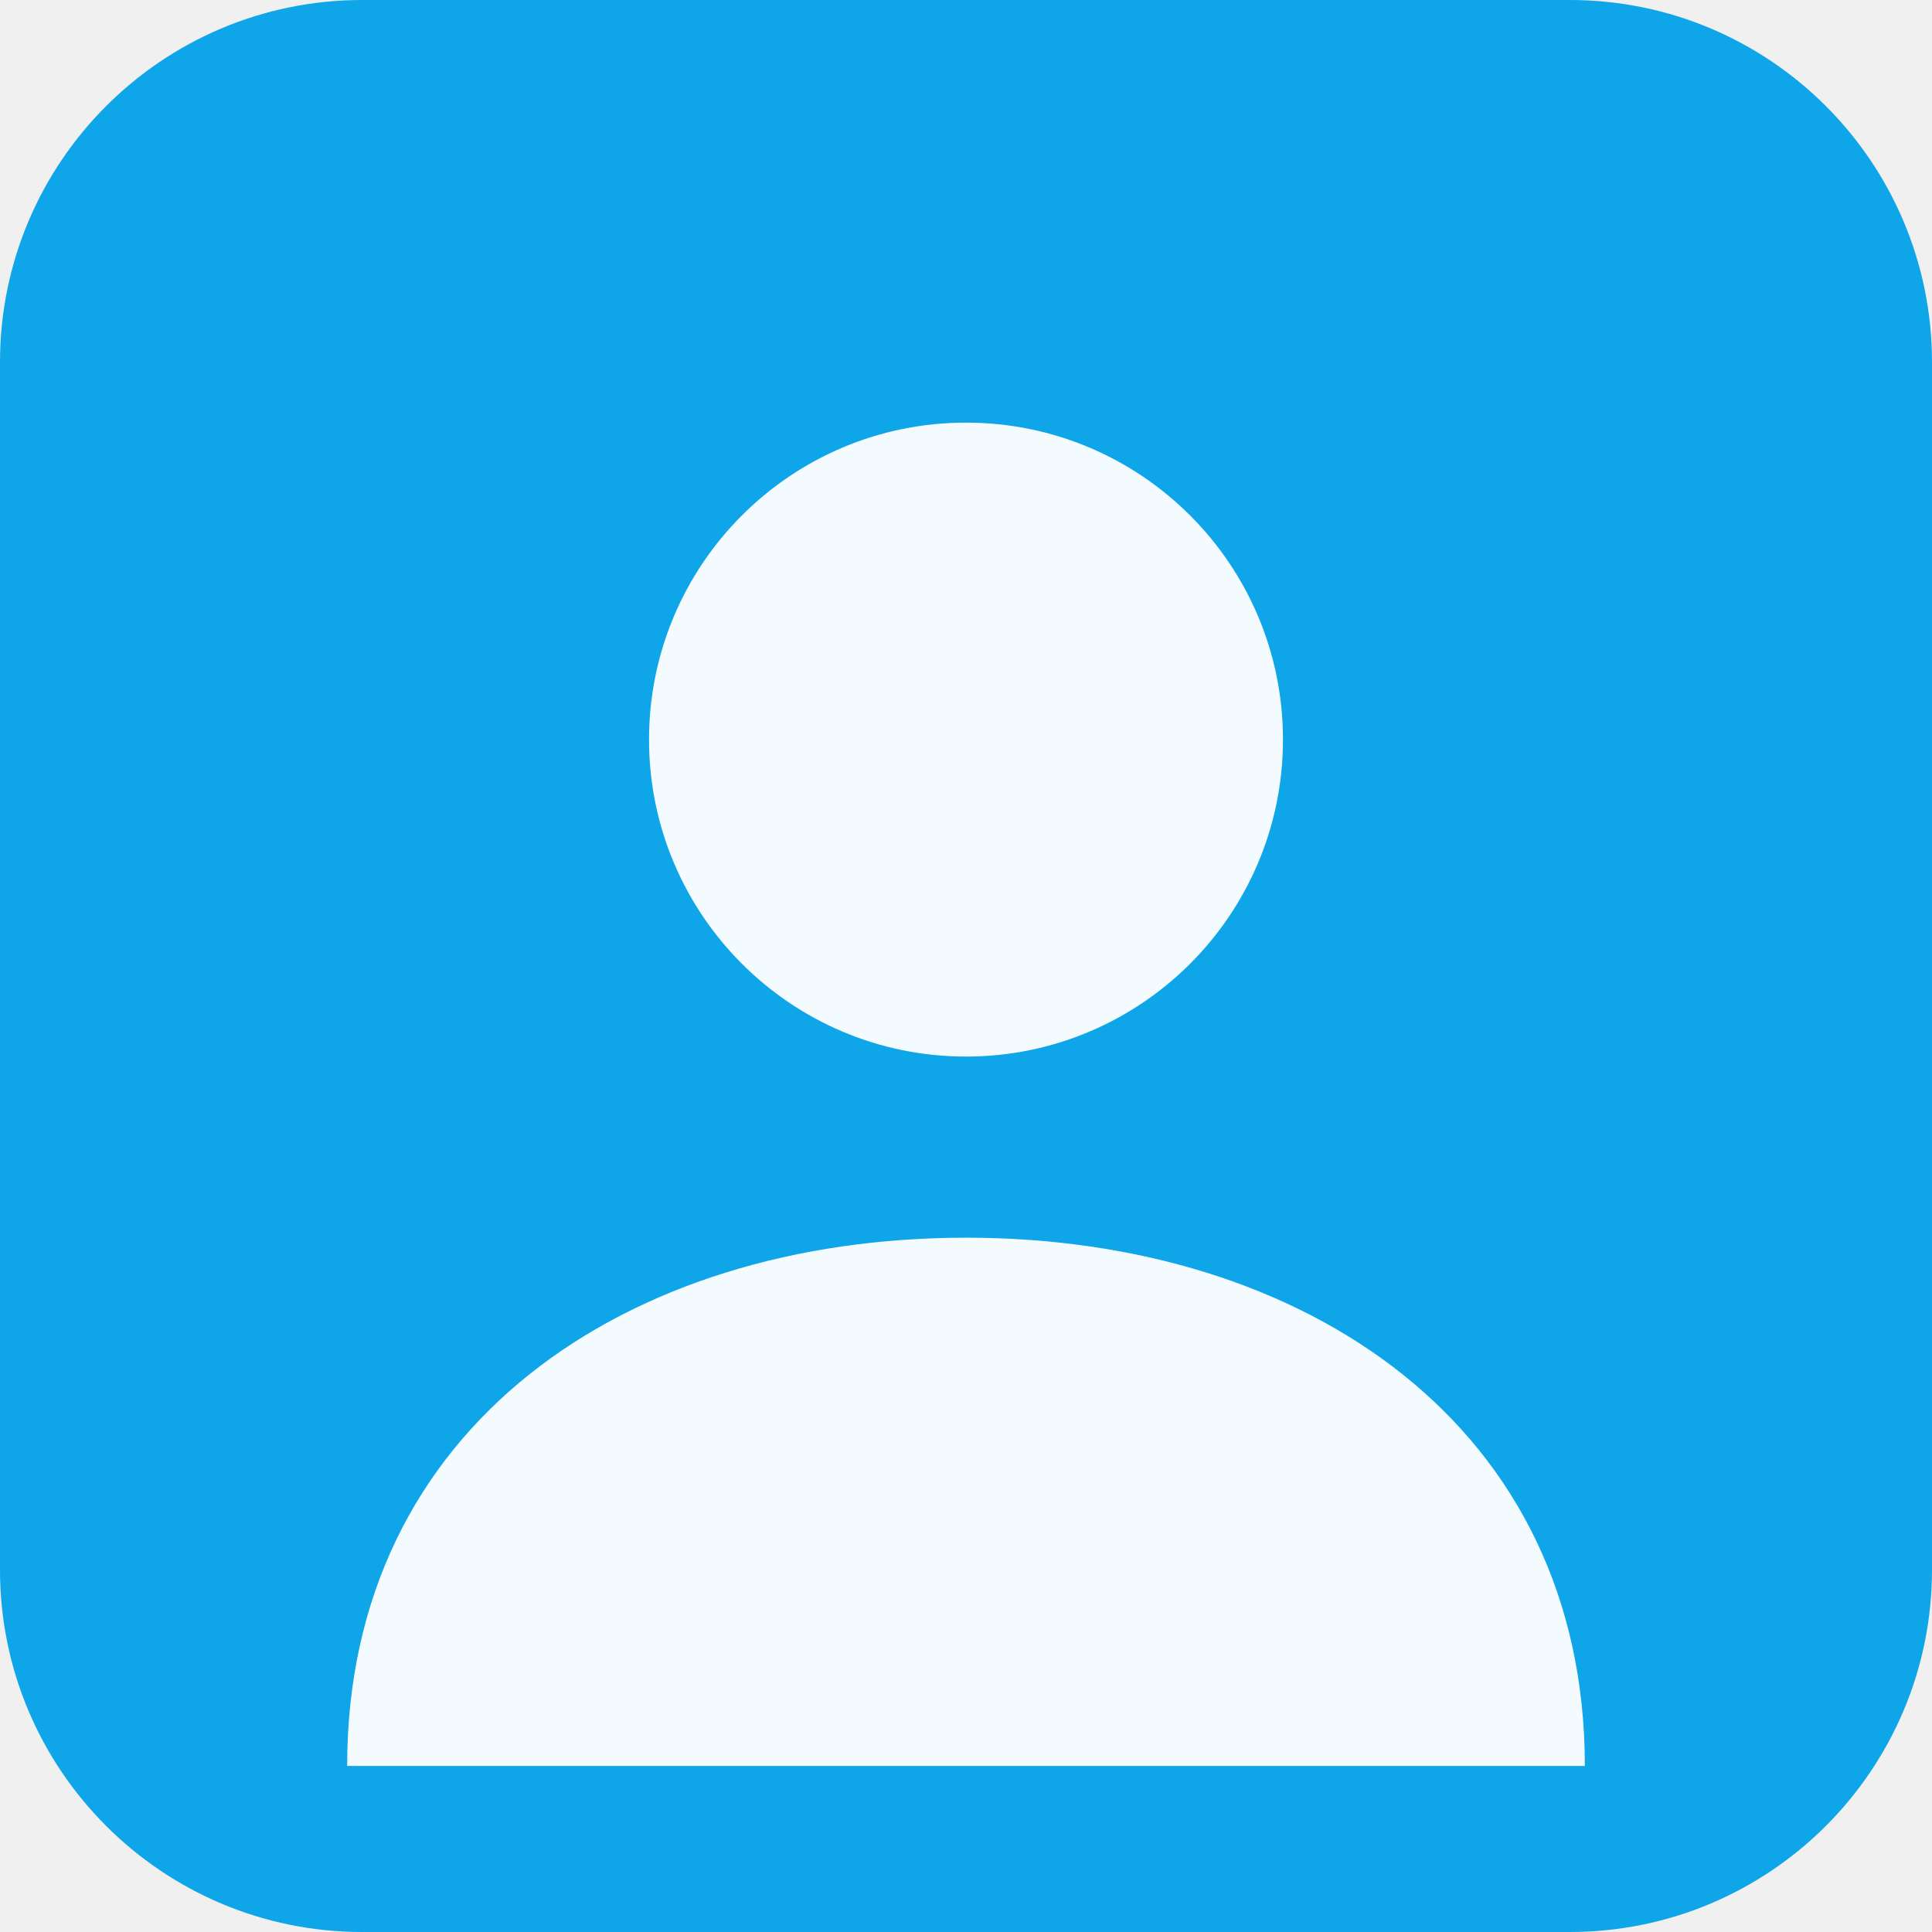
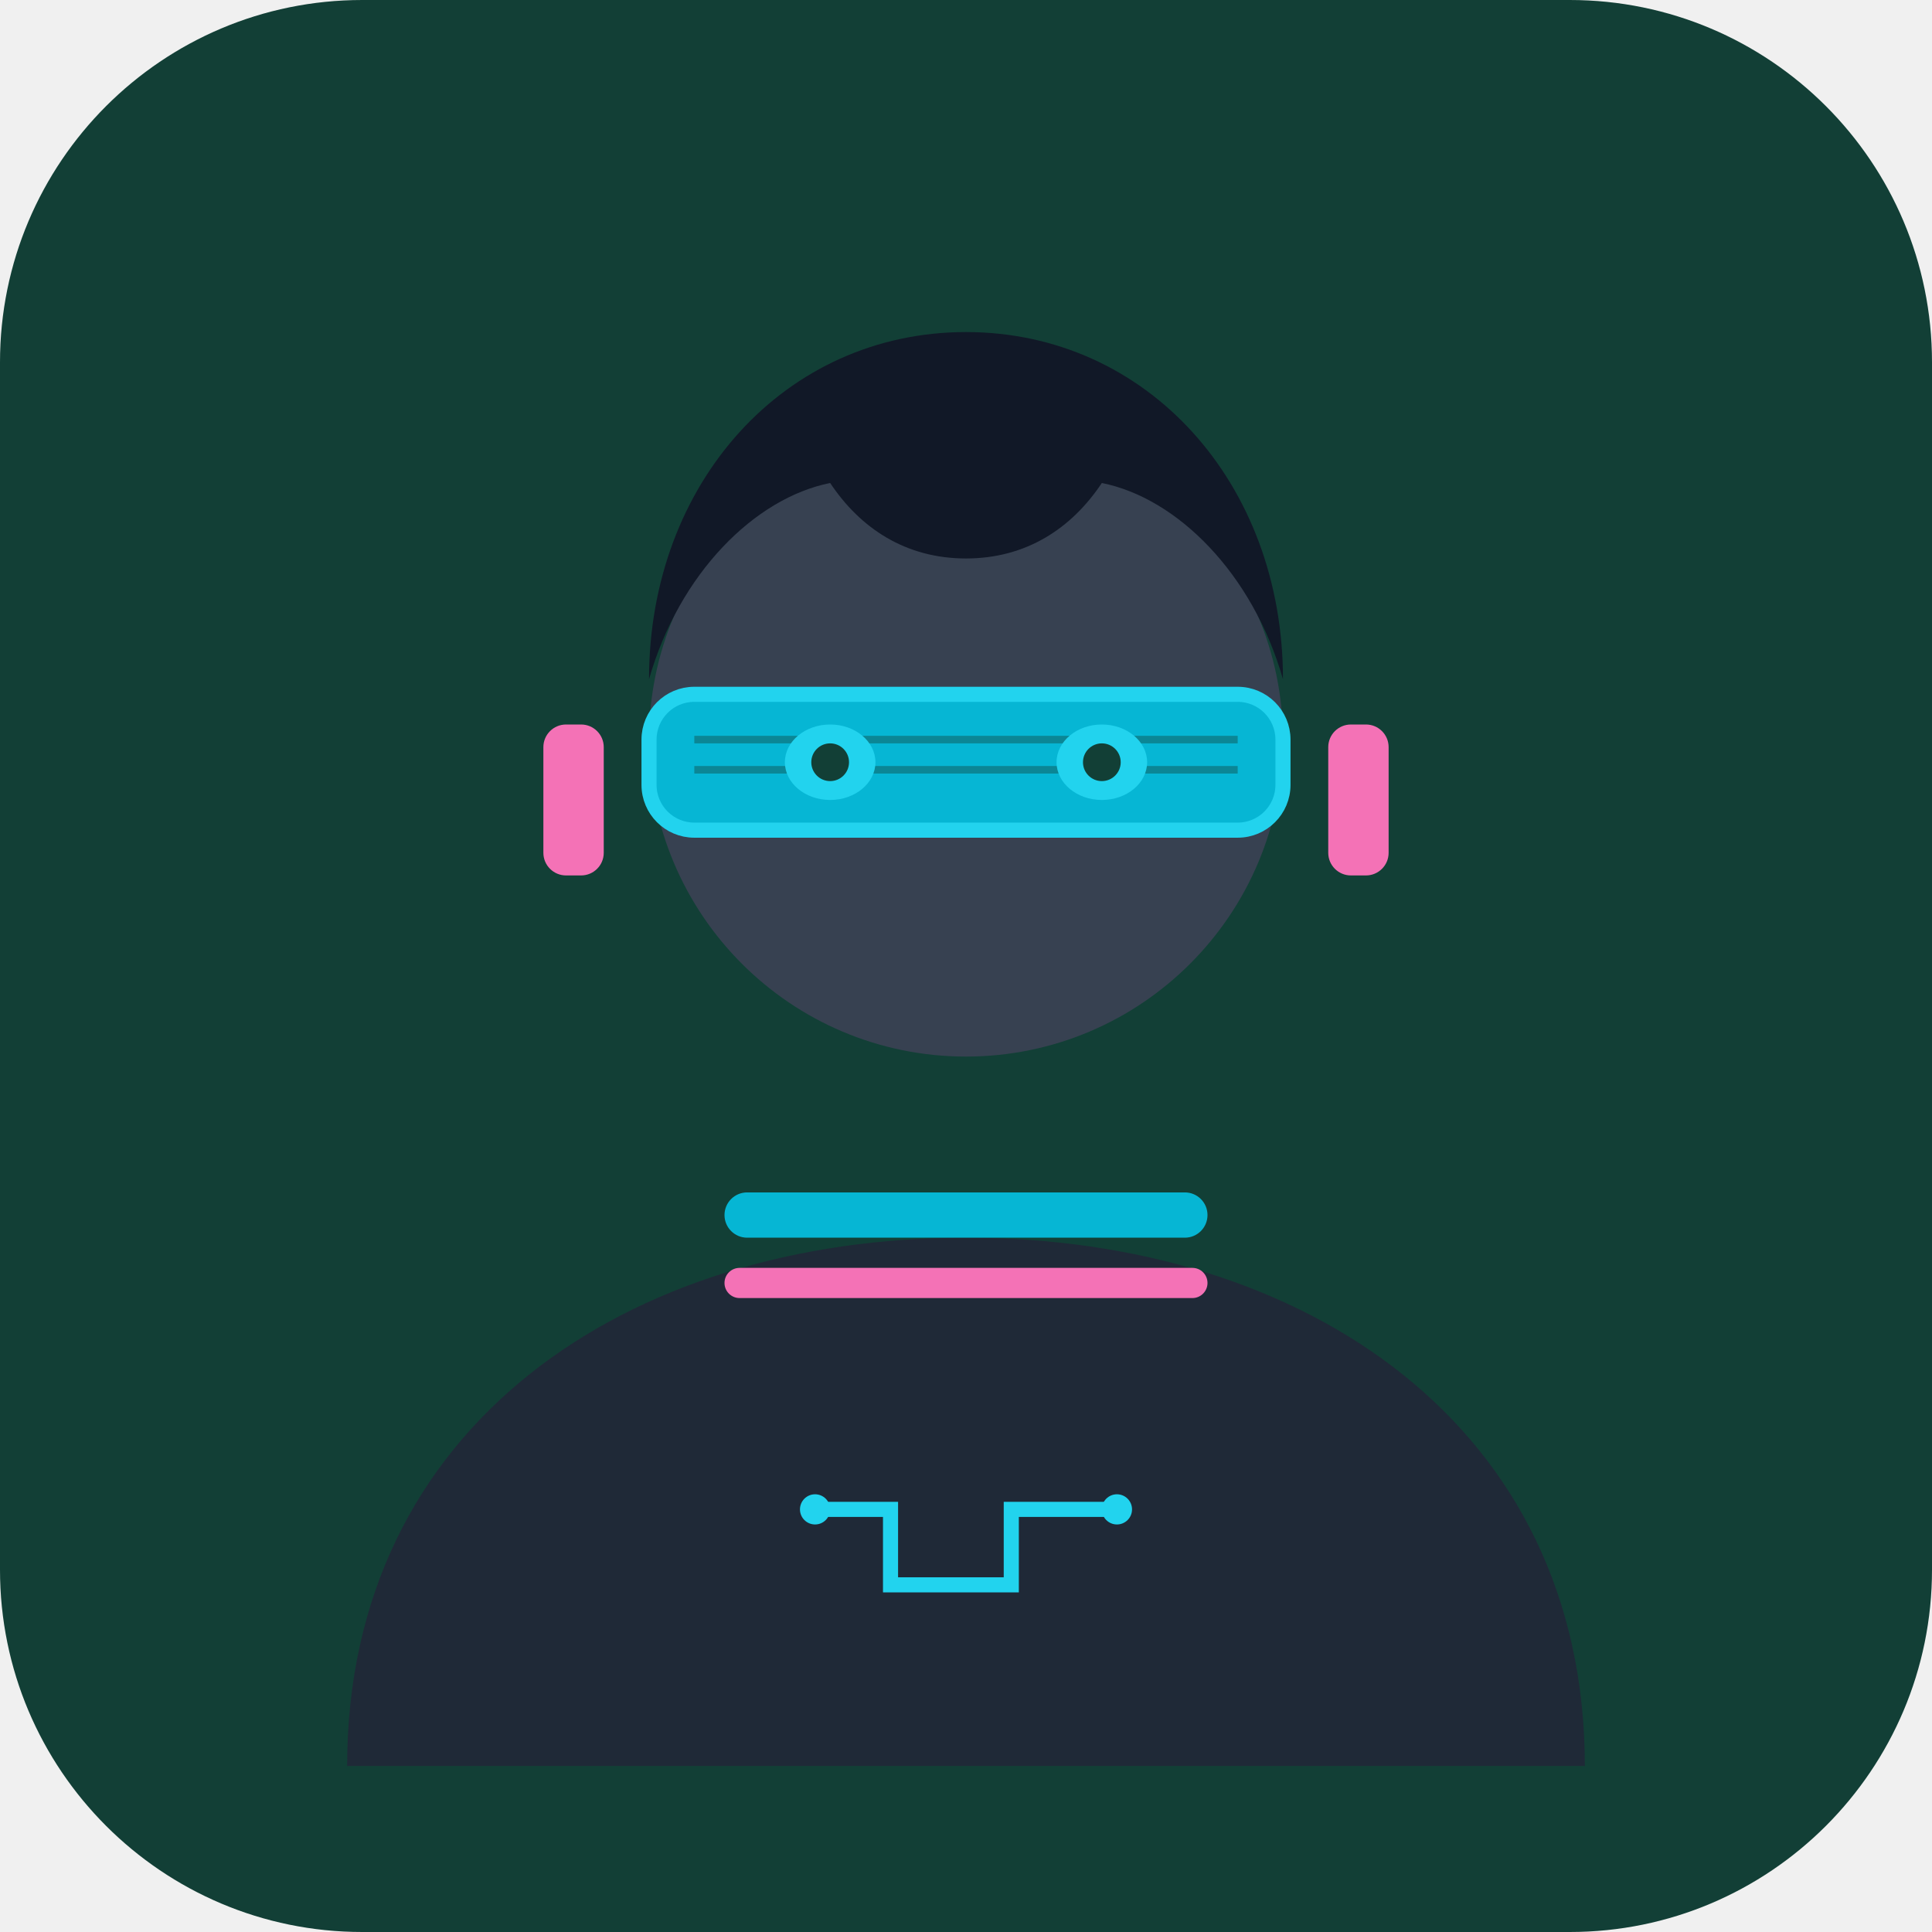
- <svg xmlns="http://www.w3.org/2000/svg" width="256" height="256" viewBox="0 0 256 256" role="img" aria-label="Kova avatar 2">
-   <rect width="256" height="256" rx="48" fill="#0EA5E9" />
-   <circle cx="128" cy="98" r="42" fill="#FFFFFF" fill-opacity="0.95" />
-   <path d="M46 234c0-45 37-70 82-70s82 25 82 70z" fill="#FFFFFF" fill-opacity="0.95" />
+ <svg xmlns="http://www.w3.org/2000/svg" width="256" height="256" viewBox="0 0 256 256" role="img" aria-label="Cyberpunk avatar">
+   <rect width="256" height="256" rx="48" fill="#123F36" />
+   <path d="M46 234c0-45 37-70 82-70s82 25 82 70z" fill="#1F2937" />
+   <circle cx="128" cy="98" r="42" fill="#374151" />
+   <path d="M86 90c0-26 18-46 42-46s42 20 42 46c-4-14-14-24-24-26-4 6-10 10-18 10s-14-4-18-10c-10 2-20 12-24 26z" fill="#111827" />
+   <rect x="86" y="92" width="84" height="18" rx="6" fill="#06B6D4" />
+   <rect x="86" y="92" width="84" height="18" rx="6" fill="none" stroke="#22D3EE" stroke-width="2" />
+   <line x1="92" y1="98" x2="164" y2="98" stroke="#123F36" stroke-width="1" opacity="0.4" />
+   <line x1="92" y1="102" x2="164" y2="102" stroke="#123F36" stroke-width="1" opacity="0.4" />
+   <ellipse cx="110" cy="101" rx="6" ry="5" fill="#22D3EE" />
+   <ellipse cx="146" cy="101" rx="6" ry="5" fill="#22D3EE" />
+   <circle cx="110" cy="101" r="2.5" fill="#123F36" />
+   <circle cx="146" cy="101" r="2.5" fill="#123F36" />
+   <rect x="72" y="96" width="8" height="20" rx="3" fill="#F472B6" />
+   <rect x="176" y="96" width="8" height="20" rx="3" fill="#F472B6" />
+   <rect x="96" y="158" width="64" height="6" rx="3" fill="#06B6D4" />
+   <rect x="96" y="168" width="64" height="4" rx="2" fill="#F472B6" />
+   <path d="M108 200h10v10h16v-10h14" fill="none" stroke="#22D3EE" stroke-width="2" />
+   <circle cx="108" cy="200" r="2" fill="#22D3EE" />
+   <circle cx="148" cy="200" r="2" fill="#22D3EE" />
</svg>
